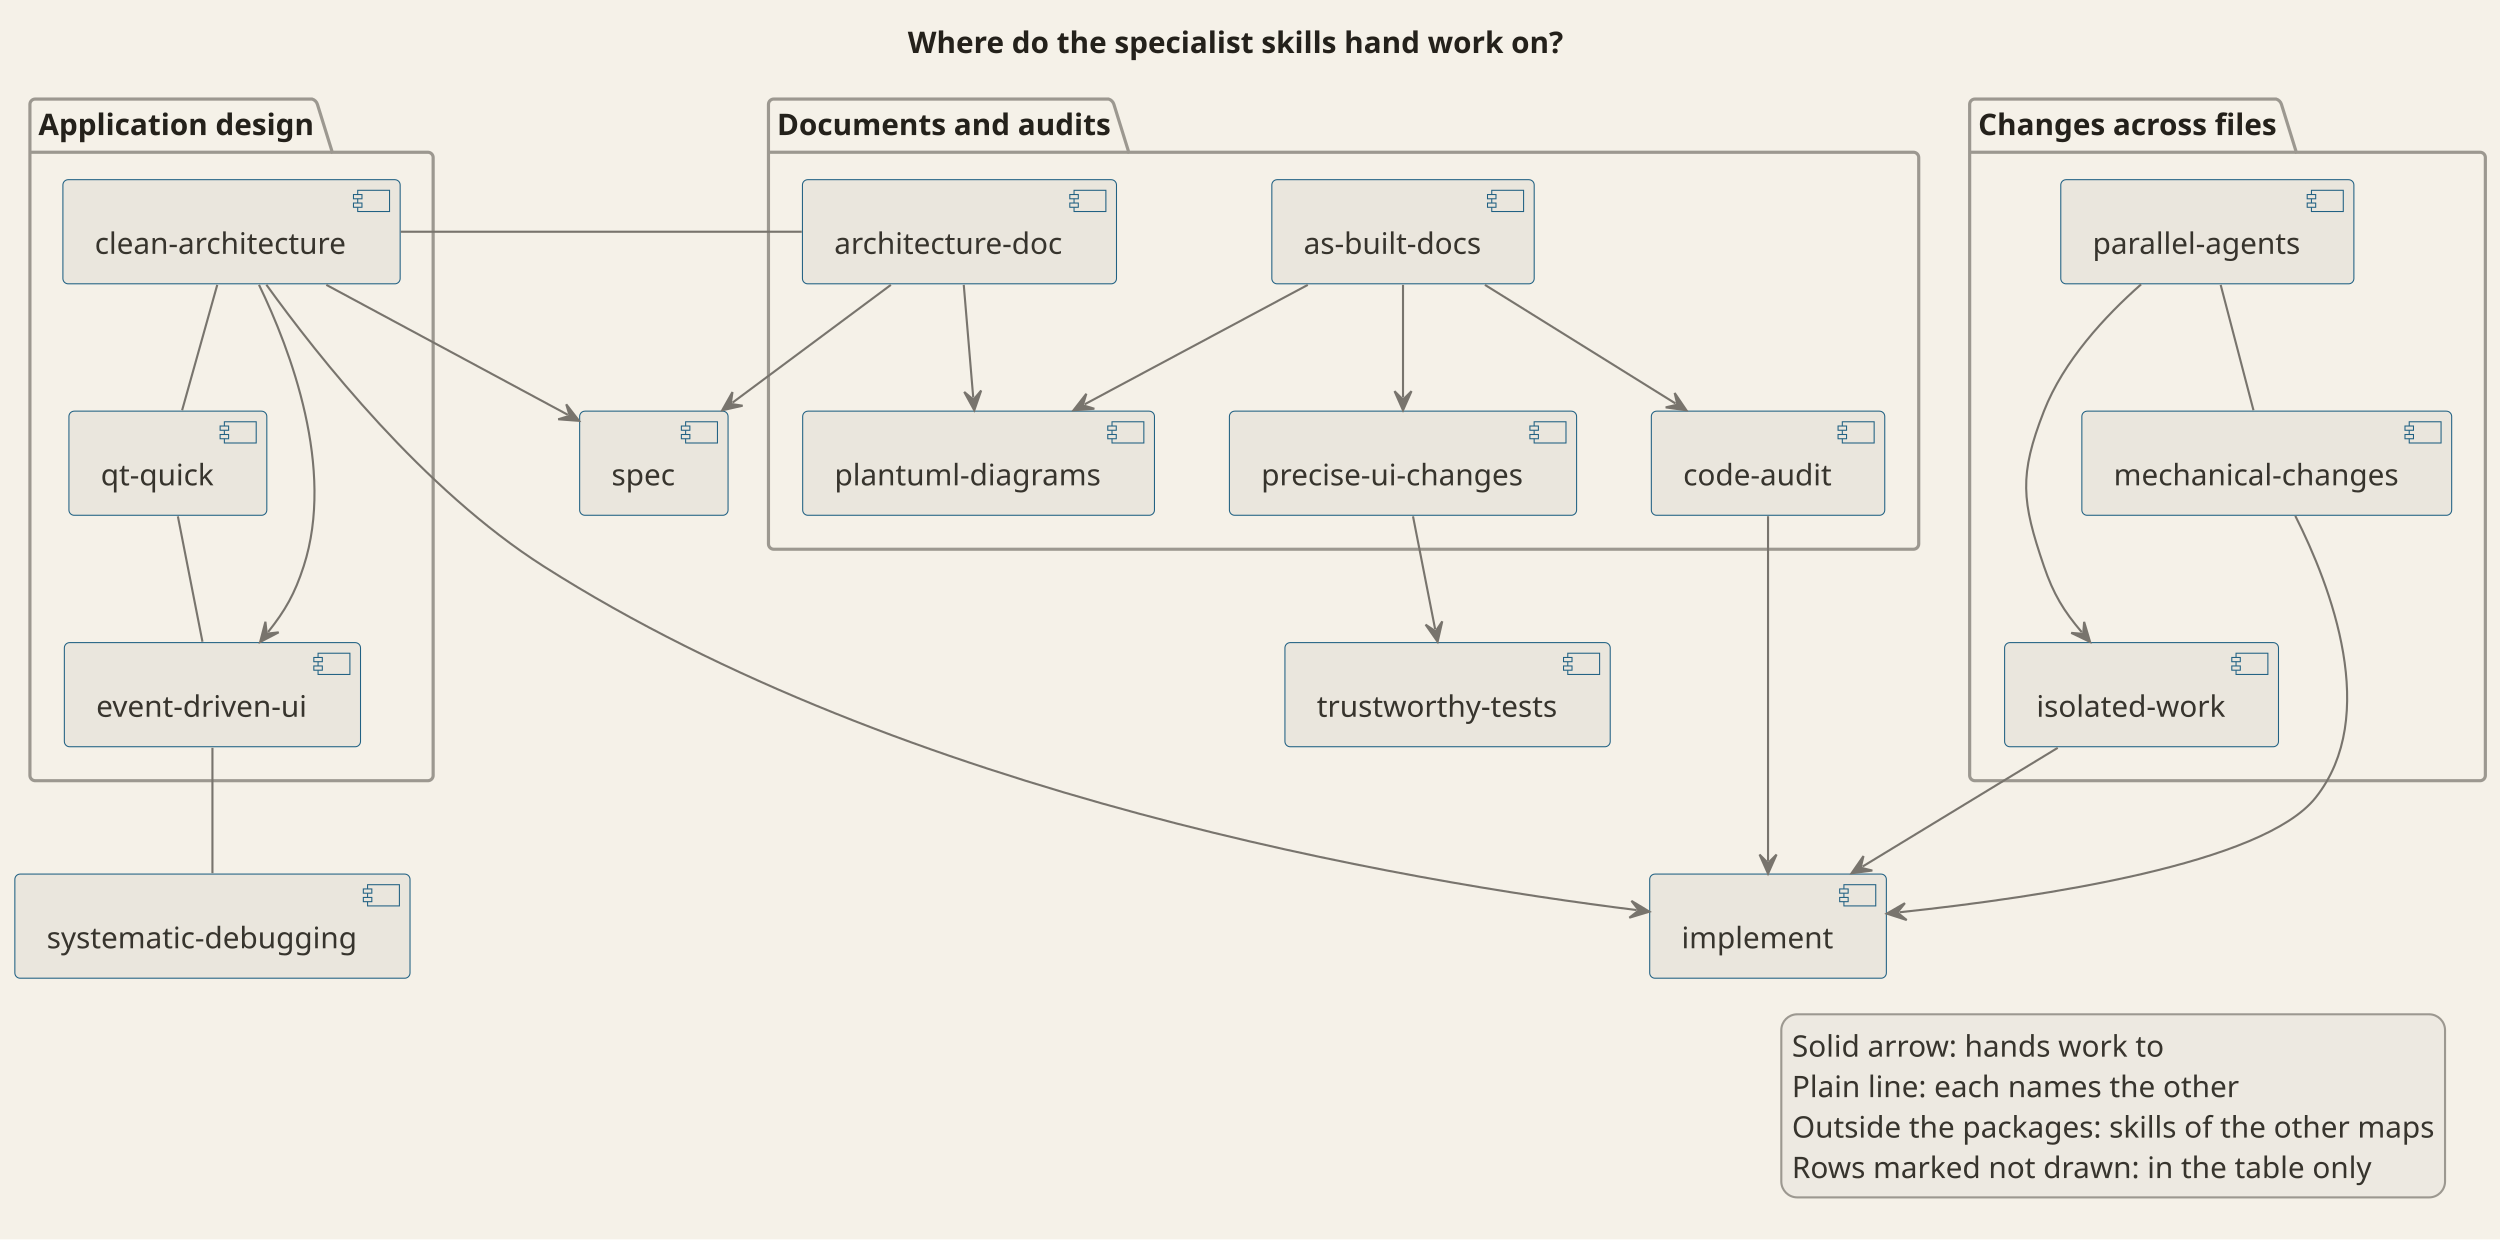
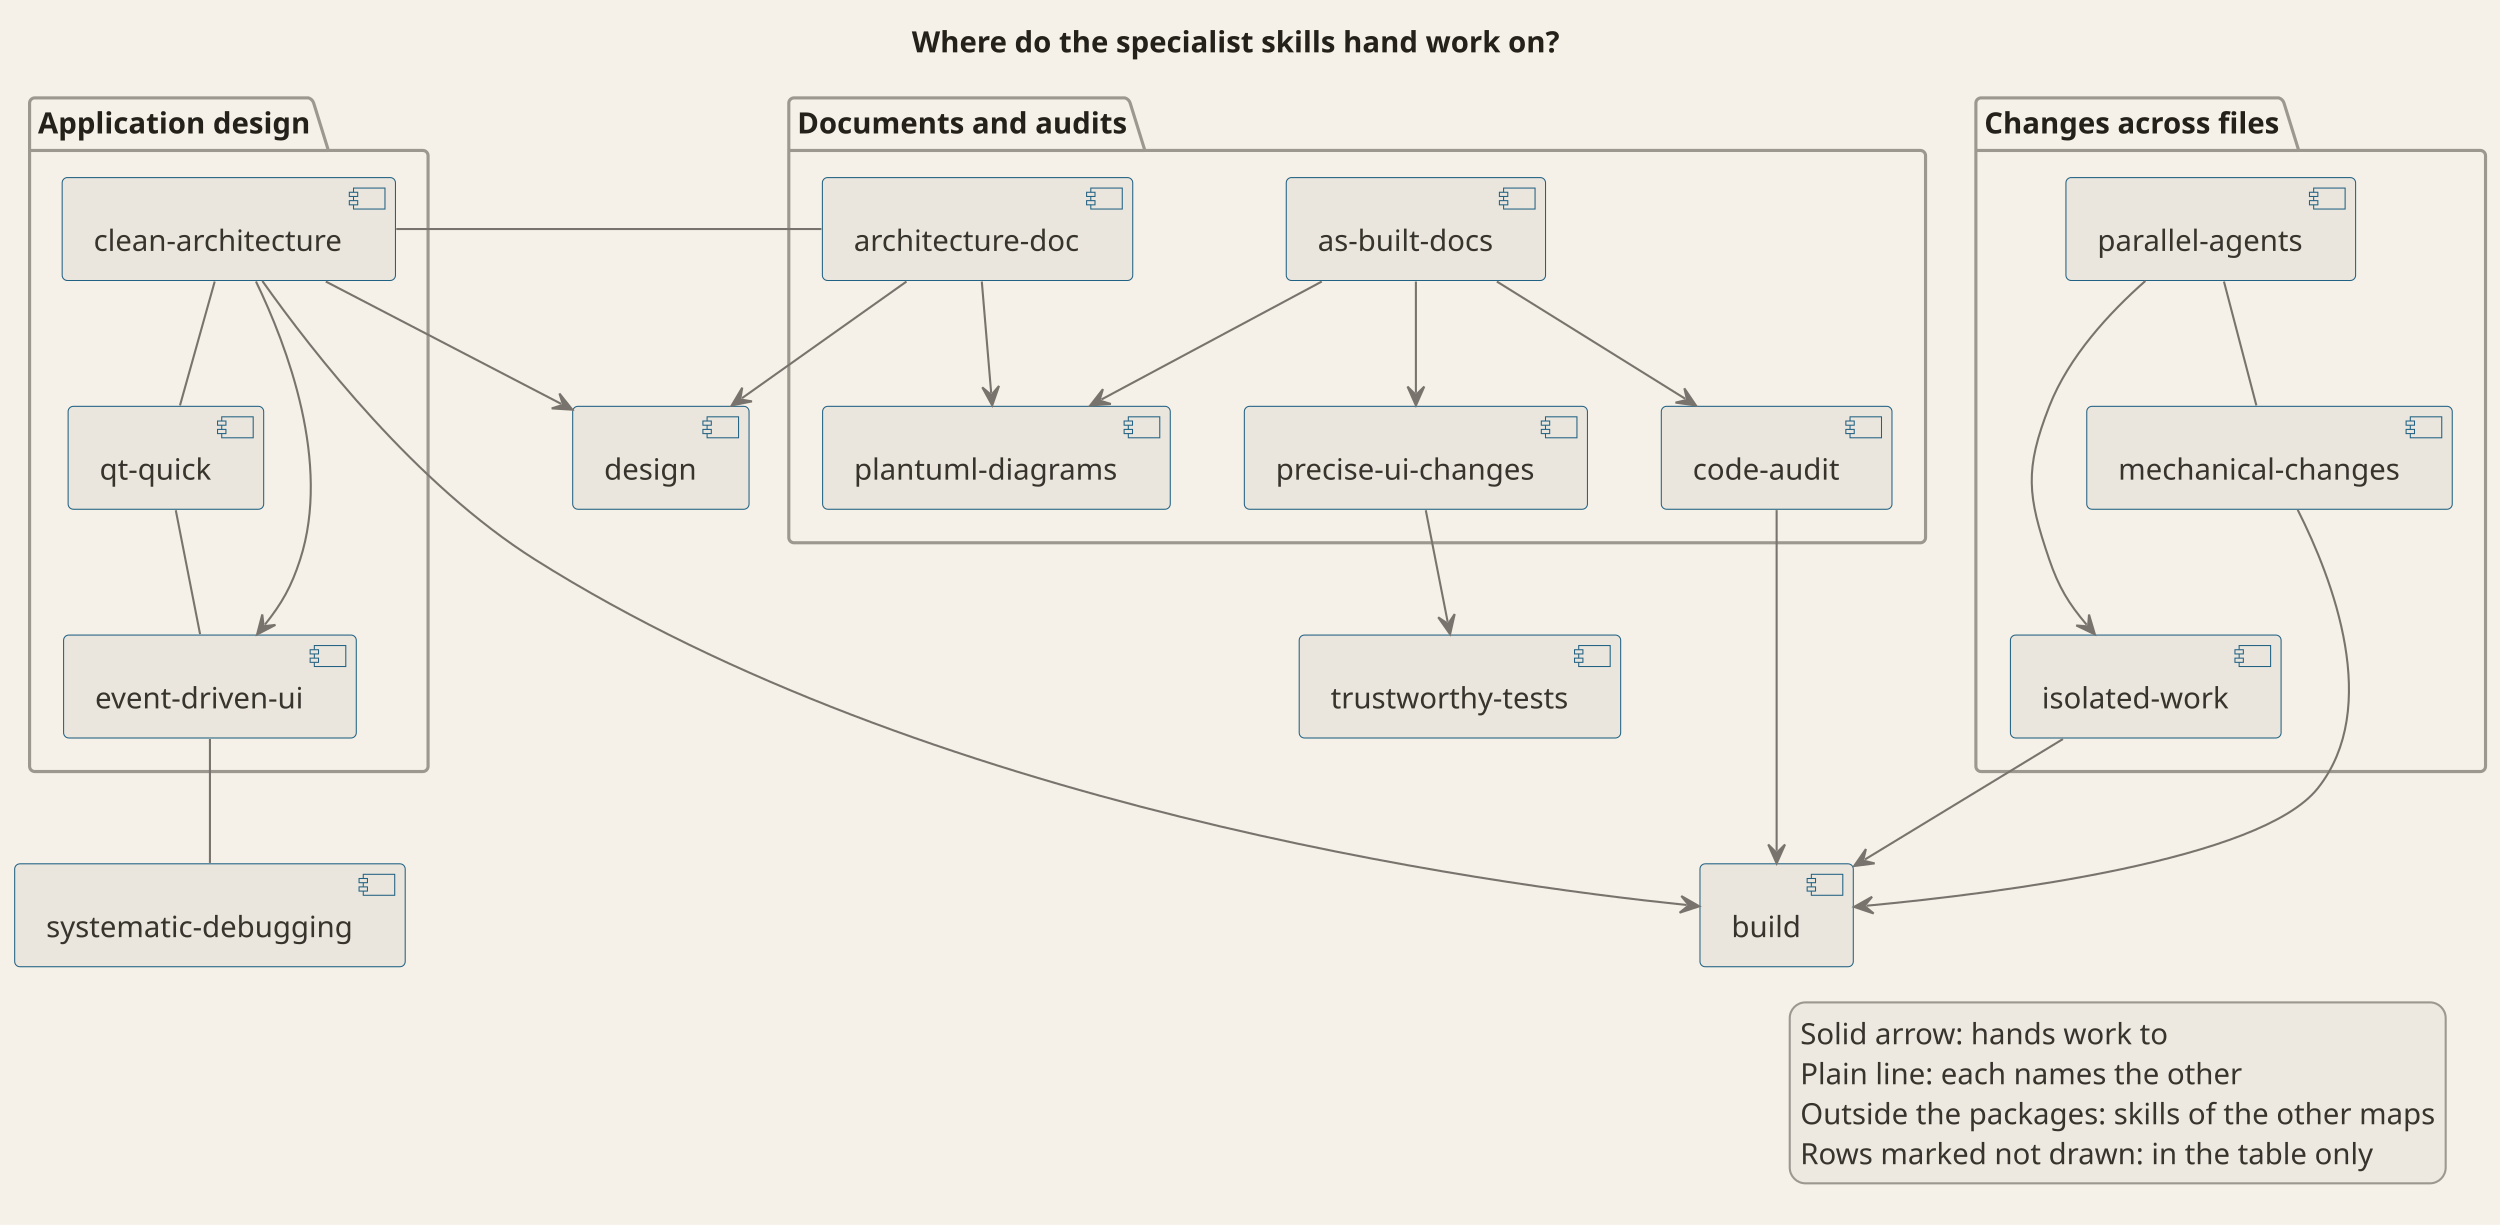
- <svg xmlns="http://www.w3.org/2000/svg" contentStyleType="text/css" data-diagram-type="DESCRIPTION" height="584px" preserveAspectRatio="none" style="width:1178px;height:584px;background:#F5F1E8;" version="1.1" viewBox="0 0 1178 584" width="1178px" zoomAndPan="magnify">
+ <svg xmlns="http://www.w3.org/2000/svg" contentStyleType="text/css" data-diagram-type="DESCRIPTION" height="584px" preserveAspectRatio="none" style="width:1192px;height:584px;background:#F5F1E8;" version="1.1" viewBox="0 0 1192 584" width="1192px" zoomAndPan="magnify">
  <defs />
  <g>
-     <rect fill="#F5F1E8" height="584" style="stroke:none;stroke-width:1;" width="1178" x="0" y="0" />
-     <text fill="#24211B" font-family="sans-serif" font-size="14" font-weight="bold" lengthAdjust="spacing" textLength="308.615" x="427.743" y="24.966">Where do the specialist skills hand work on?</text>
+     <rect fill="#F5F1E8" height="584" style="stroke:none;stroke-width:1;" width="1192" x="0" y="0" />
+     <text fill="#24211B" font-family="sans-serif" font-size="14" font-weight="bold" lengthAdjust="spacing" textLength="308.615" x="434.743" y="24.966">Where do the specialist skills hand work on?</text>
    <g class="cluster" data-entity="Application design" data-source-line="4" data-uid="ent0002" id="cluster_Application design">
      <path d="M16.6,46.67 L147.071,46.67 A3.75,3.75 0 0 1 149.571,49.17 L156.571,71.738 L201.6,71.738 A2.5,2.5 0 0 1 204.1,74.238 L204.1,365.37 A2.5,2.5 0 0 1 201.6,367.87 L16.6,367.87 A2.5,2.5 0 0 1 14.1,365.37 L14.1,49.17 A2.5,2.5 0 0 1 16.6,46.67" fill="#F5F1E8" style="stroke:#9C9890;stroke-width:1.5;" />
      <line style="stroke:#9C9890;stroke-width:1.5;" x1="14.1" x2="156.571" y1="71.738" y2="71.738" />
      <text fill="#24211B" font-family="sans-serif" font-size="14" font-weight="bold" lengthAdjust="spacing" textLength="129.471" x="18.1" y="63.636">Application design</text>
    </g>
    <g class="cluster" data-entity="Documents and audits" data-source-line="10" data-uid="ent0006" id="cluster_Documents and audits">
-       <path d="M364.6,46.67 L522.371,46.67 A3.75,3.75 0 0 1 524.871,49.17 L531.871,71.738 L901.6,71.738 A2.5,2.5 0 0 1 904.1,74.238 L904.1,256.3 A2.5,2.5 0 0 1 901.6,258.8 L364.6,258.8 A2.5,2.5 0 0 1 362.1,256.3 L362.1,49.17 A2.5,2.5 0 0 1 364.6,46.67" fill="#F5F1E8" style="stroke:#9C9890;stroke-width:1.5;" />
-       <line style="stroke:#9C9890;stroke-width:1.5;" x1="362.1" x2="531.871" y1="71.738" y2="71.738" />
-       <text fill="#24211B" font-family="sans-serif" font-size="14" font-weight="bold" lengthAdjust="spacing" textLength="156.771" x="366.1" y="63.636">Documents and audits</text>
+       <path d="M378.6,46.67 L536.371,46.67 A3.75,3.75 0 0 1 538.871,49.17 L545.871,71.738 L915.6,71.738 A2.5,2.5 0 0 1 918.1,74.238 L918.1,256.3 A2.5,2.5 0 0 1 915.6,258.8 L378.6,258.8 A2.5,2.5 0 0 1 376.1,256.3 L376.1,49.17 A2.5,2.5 0 0 1 378.6,46.67" fill="#F5F1E8" style="stroke:#9C9890;stroke-width:1.5;" />
+       <line style="stroke:#9C9890;stroke-width:1.5;" x1="376.1" x2="545.871" y1="71.738" y2="71.738" />
+       <text fill="#24211B" font-family="sans-serif" font-size="14" font-weight="bold" lengthAdjust="spacing" textLength="156.771" x="380.1" y="63.636">Documents and audits</text>
    </g>
    <g class="cluster" data-entity="Changes across files" data-source-line="18" data-uid="ent0012" id="cluster_Changes across files">
-       <path d="M930.6,46.67 L1072.523,46.67 A3.75,3.75 0 0 1 1075.023,49.17 L1082.023,71.738 L1168.6,71.738 A2.5,2.5 0 0 1 1171.1,74.238 L1171.1,365.37 A2.5,2.5 0 0 1 1168.6,367.87 L930.6,367.87 A2.5,2.5 0 0 1 928.1,365.37 L928.1,49.17 A2.5,2.5 0 0 1 930.6,46.67" fill="#F5F1E8" style="stroke:#9C9890;stroke-width:1.5;" />
-       <line style="stroke:#9C9890;stroke-width:1.5;" x1="928.1" x2="1082.023" y1="71.738" y2="71.738" />
-       <text fill="#24211B" font-family="sans-serif" font-size="14" font-weight="bold" lengthAdjust="spacing" textLength="140.923" x="932.1" y="63.636">Changes across files</text>
+       <path d="M944.6,46.67 L1086.523,46.67 A3.75,3.75 0 0 1 1089.023,49.17 L1096.023,71.738 L1182.6,71.738 A2.5,2.5 0 0 1 1185.1,74.238 L1185.1,365.37 A2.5,2.5 0 0 1 1182.6,367.87 L944.6,367.87 A2.5,2.5 0 0 1 942.1,365.37 L942.1,49.17 A2.5,2.5 0 0 1 944.6,46.67" fill="#F5F1E8" style="stroke:#9C9890;stroke-width:1.5;" />
+       <line style="stroke:#9C9890;stroke-width:1.5;" x1="942.1" x2="1096.023" y1="71.738" y2="71.738" />
+       <text fill="#24211B" font-family="sans-serif" font-size="14" font-weight="bold" lengthAdjust="spacing" textLength="140.923" x="946.1" y="63.636">Changes across files</text>
    </g>
    <g class="entity" data-entity="clean" data-source-line="5" data-uid="ent0003" id="entity_clean">
      <rect fill="#EAE6DD" height="49.068" rx="2.5" ry="2.5" style="stroke:#216183;stroke-width:0.5;" width="158.916" x="29.64" y="84.67" />
      <rect fill="#EAE6DD" height="10" style="stroke:#216183;stroke-width:0.5;" width="15" x="168.555" y="89.67" />
      <rect fill="#EAE6DD" height="2" style="stroke:#216183;stroke-width:0.5;" width="4" x="166.555" y="91.67" />
      <rect fill="#EAE6DD" height="2" style="stroke:#216183;stroke-width:0.5;" width="4" x="166.555" y="95.67" />
      <text fill="#37342D" font-family="sans-serif" font-size="14" lengthAdjust="spacing" textLength="118.915" x="44.64" y="119.636">clean-architecture</text>
    </g>
    <g class="entity" data-entity="qt" data-source-line="6" data-uid="ent0004" id="entity_qt">
      <rect fill="#EAE6DD" height="49.068" rx="2.5" ry="2.5" style="stroke:#216183;stroke-width:0.5;" width="93.242" x="32.48" y="193.74" />
      <rect fill="#EAE6DD" height="10" style="stroke:#216183;stroke-width:0.5;" width="15" x="105.722" y="198.74" />
      <rect fill="#EAE6DD" height="2" style="stroke:#216183;stroke-width:0.5;" width="4" x="103.722" y="200.74" />
      <rect fill="#EAE6DD" height="2" style="stroke:#216183;stroke-width:0.5;" width="4" x="103.722" y="204.74" />
      <text fill="#37342D" font-family="sans-serif" font-size="14" lengthAdjust="spacing" textLength="53.242" x="47.48" y="228.706">qt-quick</text>
    </g>
    <g class="entity" data-entity="events" data-source-line="7" data-uid="ent0005" id="entity_events">
      <rect fill="#EAE6DD" height="49.068" rx="2.5" ry="2.5" style="stroke:#216183;stroke-width:0.5;" width="139.554" x="30.32" y="302.8" />
      <rect fill="#EAE6DD" height="10" style="stroke:#216183;stroke-width:0.5;" width="15" x="149.874" y="307.8" />
      <rect fill="#EAE6DD" height="2" style="stroke:#216183;stroke-width:0.5;" width="4" x="147.874" y="309.8" />
      <rect fill="#EAE6DD" height="2" style="stroke:#216183;stroke-width:0.5;" width="4" x="147.874" y="313.8" />
      <text fill="#37342D" font-family="sans-serif" font-size="14" lengthAdjust="spacing" textLength="99.554" x="45.32" y="337.766">event-driven-ui</text>
    </g>
    <g class="entity" data-entity="archdoc" data-source-line="11" data-uid="ent0007" id="entity_archdoc">
-       <rect fill="#EAE6DD" height="49.068" rx="2.5" ry="2.5" style="stroke:#216183;stroke-width:0.5;" width="147.982" x="378.11" y="84.67" />
-       <rect fill="#EAE6DD" height="10" style="stroke:#216183;stroke-width:0.5;" width="15" x="506.092" y="89.67" />
-       <rect fill="#EAE6DD" height="2" style="stroke:#216183;stroke-width:0.5;" width="4" x="504.092" y="91.67" />
-       <rect fill="#EAE6DD" height="2" style="stroke:#216183;stroke-width:0.5;" width="4" x="504.092" y="95.67" />
-       <text fill="#37342D" font-family="sans-serif" font-size="14" lengthAdjust="spacing" textLength="107.982" x="393.11" y="119.636">architecture-doc</text>
+       <rect fill="#EAE6DD" height="49.068" rx="2.5" ry="2.5" style="stroke:#216183;stroke-width:0.5;" width="147.982" x="392.11" y="84.67" />
+       <rect fill="#EAE6DD" height="10" style="stroke:#216183;stroke-width:0.5;" width="15" x="520.092" y="89.67" />
+       <rect fill="#EAE6DD" height="2" style="stroke:#216183;stroke-width:0.5;" width="4" x="518.092" y="91.67" />
+       <rect fill="#EAE6DD" height="2" style="stroke:#216183;stroke-width:0.5;" width="4" x="518.092" y="95.67" />
+       <text fill="#37342D" font-family="sans-serif" font-size="14" lengthAdjust="spacing" textLength="107.982" x="407.11" y="119.636">architecture-doc</text>
    </g>
    <g class="entity" data-entity="asbuilt" data-source-line="12" data-uid="ent0008" id="entity_asbuilt">
-       <rect fill="#EAE6DD" height="49.068" rx="2.5" ry="2.5" style="stroke:#216183;stroke-width:0.5;" width="123.622" x="599.29" y="84.67" />
-       <rect fill="#EAE6DD" height="10" style="stroke:#216183;stroke-width:0.5;" width="15" x="702.912" y="89.67" />
-       <rect fill="#EAE6DD" height="2" style="stroke:#216183;stroke-width:0.5;" width="4" x="700.912" y="91.67" />
-       <rect fill="#EAE6DD" height="2" style="stroke:#216183;stroke-width:0.5;" width="4" x="700.912" y="95.67" />
-       <text fill="#37342D" font-family="sans-serif" font-size="14" lengthAdjust="spacing" textLength="83.622" x="614.29" y="119.636">as-built-docs</text>
+       <rect fill="#EAE6DD" height="49.068" rx="2.5" ry="2.5" style="stroke:#216183;stroke-width:0.5;" width="123.622" x="613.29" y="84.67" />
+       <rect fill="#EAE6DD" height="10" style="stroke:#216183;stroke-width:0.5;" width="15" x="716.912" y="89.67" />
+       <rect fill="#EAE6DD" height="2" style="stroke:#216183;stroke-width:0.5;" width="4" x="714.912" y="91.67" />
+       <rect fill="#EAE6DD" height="2" style="stroke:#216183;stroke-width:0.5;" width="4" x="714.912" y="95.67" />
+       <text fill="#37342D" font-family="sans-serif" font-size="14" lengthAdjust="spacing" textLength="83.622" x="628.29" y="119.636">as-built-docs</text>
    </g>
    <g class="entity" data-entity="puml" data-source-line="13" data-uid="ent0009" id="entity_puml">
-       <rect fill="#EAE6DD" height="49.068" rx="2.5" ry="2.5" style="stroke:#216183;stroke-width:0.5;" width="165.762" x="378.22" y="193.74" />
-       <rect fill="#EAE6DD" height="10" style="stroke:#216183;stroke-width:0.5;" width="15" x="523.981" y="198.74" />
-       <rect fill="#EAE6DD" height="2" style="stroke:#216183;stroke-width:0.5;" width="4" x="521.981" y="200.74" />
-       <rect fill="#EAE6DD" height="2" style="stroke:#216183;stroke-width:0.5;" width="4" x="521.981" y="204.74" />
-       <text fill="#37342D" font-family="sans-serif" font-size="14" lengthAdjust="spacing" textLength="125.761" x="393.22" y="228.706">plantuml-diagrams</text>
+       <rect fill="#EAE6DD" height="49.068" rx="2.5" ry="2.5" style="stroke:#216183;stroke-width:0.5;" width="165.762" x="392.22" y="193.74" />
+       <rect fill="#EAE6DD" height="10" style="stroke:#216183;stroke-width:0.5;" width="15" x="537.981" y="198.74" />
+       <rect fill="#EAE6DD" height="2" style="stroke:#216183;stroke-width:0.5;" width="4" x="535.981" y="200.74" />
+       <rect fill="#EAE6DD" height="2" style="stroke:#216183;stroke-width:0.5;" width="4" x="535.981" y="204.74" />
+       <text fill="#37342D" font-family="sans-serif" font-size="14" lengthAdjust="spacing" textLength="125.761" x="407.22" y="228.706">plantuml-diagrams</text>
    </g>
    <g class="entity" data-entity="preciseui" data-source-line="14" data-uid="ent0010" id="entity_preciseui">
-       <rect fill="#EAE6DD" height="49.068" rx="2.5" ry="2.5" style="stroke:#216183;stroke-width:0.5;" width="163.591" x="579.3" y="193.74" />
-       <rect fill="#EAE6DD" height="10" style="stroke:#216183;stroke-width:0.5;" width="15" x="722.891" y="198.74" />
-       <rect fill="#EAE6DD" height="2" style="stroke:#216183;stroke-width:0.5;" width="4" x="720.891" y="200.74" />
-       <rect fill="#EAE6DD" height="2" style="stroke:#216183;stroke-width:0.5;" width="4" x="720.891" y="204.74" />
-       <text fill="#37342D" font-family="sans-serif" font-size="14" lengthAdjust="spacing" textLength="123.591" x="594.3" y="228.706">precise-ui-changes</text>
+       <rect fill="#EAE6DD" height="49.068" rx="2.5" ry="2.5" style="stroke:#216183;stroke-width:0.5;" width="163.591" x="593.3" y="193.74" />
+       <rect fill="#EAE6DD" height="10" style="stroke:#216183;stroke-width:0.5;" width="15" x="736.891" y="198.74" />
+       <rect fill="#EAE6DD" height="2" style="stroke:#216183;stroke-width:0.5;" width="4" x="734.891" y="200.74" />
+       <rect fill="#EAE6DD" height="2" style="stroke:#216183;stroke-width:0.5;" width="4" x="734.891" y="204.74" />
+       <text fill="#37342D" font-family="sans-serif" font-size="14" lengthAdjust="spacing" textLength="123.591" x="608.3" y="228.706">precise-ui-changes</text>
    </g>
    <g class="entity" data-entity="audit" data-source-line="15" data-uid="ent0011" id="entity_audit">
-       <rect fill="#EAE6DD" height="49.068" rx="2.5" ry="2.5" style="stroke:#216183;stroke-width:0.5;" width="109.986" x="778.11" y="193.74" />
-       <rect fill="#EAE6DD" height="10" style="stroke:#216183;stroke-width:0.5;" width="15" x="868.096" y="198.74" />
-       <rect fill="#EAE6DD" height="2" style="stroke:#216183;stroke-width:0.5;" width="4" x="866.096" y="200.74" />
-       <rect fill="#EAE6DD" height="2" style="stroke:#216183;stroke-width:0.5;" width="4" x="866.096" y="204.74" />
-       <text fill="#37342D" font-family="sans-serif" font-size="14" lengthAdjust="spacing" textLength="69.986" x="793.11" y="228.706">code-audit</text>
+       <rect fill="#EAE6DD" height="49.068" rx="2.5" ry="2.5" style="stroke:#216183;stroke-width:0.5;" width="109.986" x="792.11" y="193.74" />
+       <rect fill="#EAE6DD" height="10" style="stroke:#216183;stroke-width:0.5;" width="15" x="882.096" y="198.74" />
+       <rect fill="#EAE6DD" height="2" style="stroke:#216183;stroke-width:0.5;" width="4" x="880.096" y="200.74" />
+       <rect fill="#EAE6DD" height="2" style="stroke:#216183;stroke-width:0.5;" width="4" x="880.096" y="204.74" />
+       <text fill="#37342D" font-family="sans-serif" font-size="14" lengthAdjust="spacing" textLength="69.986" x="807.11" y="228.706">code-audit</text>
    </g>
    <g class="entity" data-entity="mech" data-source-line="19" data-uid="ent0013" id="entity_mech">
-       <rect fill="#EAE6DD" height="49.068" rx="2.5" ry="2.5" style="stroke:#216183;stroke-width:0.5;" width="174.26" x="980.97" y="193.74" />
-       <rect fill="#EAE6DD" height="10" style="stroke:#216183;stroke-width:0.5;" width="15" x="1135.229" y="198.74" />
-       <rect fill="#EAE6DD" height="2" style="stroke:#216183;stroke-width:0.5;" width="4" x="1133.229" y="200.74" />
-       <rect fill="#EAE6DD" height="2" style="stroke:#216183;stroke-width:0.5;" width="4" x="1133.229" y="204.74" />
-       <text fill="#37342D" font-family="sans-serif" font-size="14" lengthAdjust="spacing" textLength="134.26" x="995.97" y="228.706">mechanical-changes</text>
+       <rect fill="#EAE6DD" height="49.068" rx="2.5" ry="2.5" style="stroke:#216183;stroke-width:0.5;" width="174.26" x="994.97" y="193.74" />
+       <rect fill="#EAE6DD" height="10" style="stroke:#216183;stroke-width:0.5;" width="15" x="1149.229" y="198.74" />
+       <rect fill="#EAE6DD" height="2" style="stroke:#216183;stroke-width:0.5;" width="4" x="1147.229" y="200.74" />
+       <rect fill="#EAE6DD" height="2" style="stroke:#216183;stroke-width:0.5;" width="4" x="1147.229" y="204.74" />
+       <text fill="#37342D" font-family="sans-serif" font-size="14" lengthAdjust="spacing" textLength="134.26" x="1009.97" y="228.706">mechanical-changes</text>
    </g>
    <g class="entity" data-entity="parallel" data-source-line="20" data-uid="ent0014" id="entity_parallel">
-       <rect fill="#EAE6DD" height="49.068" rx="2.5" ry="2.5" style="stroke:#216183;stroke-width:0.5;" width="138.112" x="971.04" y="84.67" />
-       <rect fill="#EAE6DD" height="10" style="stroke:#216183;stroke-width:0.5;" width="15" x="1089.152" y="89.67" />
-       <rect fill="#EAE6DD" height="2" style="stroke:#216183;stroke-width:0.5;" width="4" x="1087.152" y="91.67" />
-       <rect fill="#EAE6DD" height="2" style="stroke:#216183;stroke-width:0.5;" width="4" x="1087.152" y="95.67" />
-       <text fill="#37342D" font-family="sans-serif" font-size="14" lengthAdjust="spacing" textLength="98.112" x="986.04" y="119.636">parallel-agents</text>
+       <rect fill="#EAE6DD" height="49.068" rx="2.5" ry="2.5" style="stroke:#216183;stroke-width:0.5;" width="138.112" x="985.04" y="84.67" />
+       <rect fill="#EAE6DD" height="10" style="stroke:#216183;stroke-width:0.5;" width="15" x="1103.152" y="89.67" />
+       <rect fill="#EAE6DD" height="2" style="stroke:#216183;stroke-width:0.5;" width="4" x="1101.152" y="91.67" />
+       <rect fill="#EAE6DD" height="2" style="stroke:#216183;stroke-width:0.5;" width="4" x="1101.152" y="95.67" />
+       <text fill="#37342D" font-family="sans-serif" font-size="14" lengthAdjust="spacing" textLength="98.112" x="1000.04" y="119.636">parallel-agents</text>
    </g>
    <g class="entity" data-entity="isolated" data-source-line="21" data-uid="ent0015" id="entity_isolated">
-       <rect fill="#EAE6DD" height="49.068" rx="2.5" ry="2.5" style="stroke:#216183;stroke-width:0.5;" width="129.054" x="944.57" y="302.8" />
-       <rect fill="#EAE6DD" height="10" style="stroke:#216183;stroke-width:0.5;" width="15" x="1053.624" y="307.8" />
-       <rect fill="#EAE6DD" height="2" style="stroke:#216183;stroke-width:0.5;" width="4" x="1051.624" y="309.8" />
-       <rect fill="#EAE6DD" height="2" style="stroke:#216183;stroke-width:0.5;" width="4" x="1051.624" y="313.8" />
-       <text fill="#37342D" font-family="sans-serif" font-size="14" lengthAdjust="spacing" textLength="89.054" x="959.57" y="337.766">isolated-work</text>
+       <rect fill="#EAE6DD" height="49.068" rx="2.5" ry="2.5" style="stroke:#216183;stroke-width:0.5;" width="129.054" x="958.57" y="302.8" />
+       <rect fill="#EAE6DD" height="10" style="stroke:#216183;stroke-width:0.5;" width="15" x="1067.624" y="307.8" />
+       <rect fill="#EAE6DD" height="2" style="stroke:#216183;stroke-width:0.5;" width="4" x="1065.624" y="309.8" />
+       <rect fill="#EAE6DD" height="2" style="stroke:#216183;stroke-width:0.5;" width="4" x="1065.624" y="313.8" />
+       <text fill="#37342D" font-family="sans-serif" font-size="14" lengthAdjust="spacing" textLength="89.054" x="973.57" y="337.766">isolated-work</text>
    </g>
    <g class="entity" data-entity="debug" data-source-line="24" data-uid="ent0016" id="entity_debug">
      <rect fill="#EAE6DD" height="49.068" rx="2.5" ry="2.5" style="stroke:#216183;stroke-width:0.5;" width="186.201" x="7" y="411.87" />
      <rect fill="#EAE6DD" height="10" style="stroke:#216183;stroke-width:0.5;" width="15" x="173.201" y="416.87" />
      <rect fill="#EAE6DD" height="2" style="stroke:#216183;stroke-width:0.5;" width="4" x="171.201" y="418.87" />
      <rect fill="#EAE6DD" height="2" style="stroke:#216183;stroke-width:0.5;" width="4" x="171.201" y="422.87" />
      <text fill="#37342D" font-family="sans-serif" font-size="14" lengthAdjust="spacing" textLength="146.201" x="22" y="446.836">systematic-debugging</text>
    </g>
    <g class="entity" data-entity="spec" data-source-line="25" data-uid="ent0017" id="entity_spec">
-       <rect fill="#EAE6DD" height="49.068" rx="2.5" ry="2.5" style="stroke:#216183;stroke-width:0.5;" width="69.932" x="273.13" y="193.74" />
-       <rect fill="#EAE6DD" height="10" style="stroke:#216183;stroke-width:0.5;" width="15" x="323.062" y="198.74" />
-       <rect fill="#EAE6DD" height="2" style="stroke:#216183;stroke-width:0.5;" width="4" x="321.062" y="200.74" />
-       <rect fill="#EAE6DD" height="2" style="stroke:#216183;stroke-width:0.5;" width="4" x="321.062" y="204.74" />
-       <text fill="#37342D" font-family="sans-serif" font-size="14" lengthAdjust="spacing" textLength="29.932" x="288.13" y="228.706">spec</text>
+       <rect fill="#EAE6DD" height="49.068" rx="2.5" ry="2.5" style="stroke:#216183;stroke-width:0.5;" width="84.086" x="273.06" y="193.74" />
+       <rect fill="#EAE6DD" height="10" style="stroke:#216183;stroke-width:0.5;" width="15" x="337.146" y="198.74" />
+       <rect fill="#EAE6DD" height="2" style="stroke:#216183;stroke-width:0.5;" width="4" x="335.146" y="200.74" />
+       <rect fill="#EAE6DD" height="2" style="stroke:#216183;stroke-width:0.5;" width="4" x="335.146" y="204.74" />
+       <text fill="#37342D" font-family="sans-serif" font-size="14" lengthAdjust="spacing" textLength="44.086" x="288.06" y="228.706">design</text>
    </g>
    <g class="entity" data-entity="tests" data-source-line="26" data-uid="ent0018" id="entity_tests">
-       <rect fill="#EAE6DD" height="49.068" rx="2.5" ry="2.5" style="stroke:#216183;stroke-width:0.5;" width="153.274" x="605.46" y="302.8" />
-       <rect fill="#EAE6DD" height="10" style="stroke:#216183;stroke-width:0.5;" width="15" x="738.734" y="307.8" />
-       <rect fill="#EAE6DD" height="2" style="stroke:#216183;stroke-width:0.5;" width="4" x="736.734" y="309.8" />
-       <rect fill="#EAE6DD" height="2" style="stroke:#216183;stroke-width:0.5;" width="4" x="736.734" y="313.8" />
-       <text fill="#37342D" font-family="sans-serif" font-size="14" lengthAdjust="spacing" textLength="113.274" x="620.46" y="337.766">trustworthy-tests</text>
+       <rect fill="#EAE6DD" height="49.068" rx="2.5" ry="2.5" style="stroke:#216183;stroke-width:0.5;" width="153.274" x="619.46" y="302.8" />
+       <rect fill="#EAE6DD" height="10" style="stroke:#216183;stroke-width:0.5;" width="15" x="752.734" y="307.8" />
+       <rect fill="#EAE6DD" height="2" style="stroke:#216183;stroke-width:0.5;" width="4" x="750.734" y="309.8" />
+       <rect fill="#EAE6DD" height="2" style="stroke:#216183;stroke-width:0.5;" width="4" x="750.734" y="313.8" />
+       <text fill="#37342D" font-family="sans-serif" font-size="14" lengthAdjust="spacing" textLength="113.274" x="634.46" y="337.766">trustworthy-tests</text>
    </g>
    <g class="entity" data-entity="implement" data-source-line="27" data-uid="ent0019" id="entity_implement">
-       <rect fill="#EAE6DD" height="49.068" rx="2.5" ry="2.5" style="stroke:#216183;stroke-width:0.5;" width="111.512" x="777.34" y="411.87" />
-       <rect fill="#EAE6DD" height="10" style="stroke:#216183;stroke-width:0.5;" width="15" x="868.852" y="416.87" />
-       <rect fill="#EAE6DD" height="2" style="stroke:#216183;stroke-width:0.5;" width="4" x="866.852" y="418.87" />
-       <rect fill="#EAE6DD" height="2" style="stroke:#216183;stroke-width:0.5;" width="4" x="866.852" y="422.87" />
-       <text fill="#37342D" font-family="sans-serif" font-size="14" lengthAdjust="spacing" textLength="71.512" x="792.34" y="446.836">implement</text>
+       <rect fill="#EAE6DD" height="49.068" rx="2.5" ry="2.5" style="stroke:#216183;stroke-width:0.5;" width="73.096" x="810.55" y="411.87" />
+       <rect fill="#EAE6DD" height="10" style="stroke:#216183;stroke-width:0.5;" width="15" x="863.646" y="416.87" />
+       <rect fill="#EAE6DD" height="2" style="stroke:#216183;stroke-width:0.5;" width="4" x="861.646" y="418.87" />
+       <rect fill="#EAE6DD" height="2" style="stroke:#216183;stroke-width:0.5;" width="4" x="861.646" y="422.87" />
+       <text fill="#37342D" font-family="sans-serif" font-size="14" lengthAdjust="spacing" textLength="33.096" x="825.55" y="446.836">build</text>
    </g>
    <g class="link" data-entity-1="archdoc" data-entity-2="puml" data-source-line="29" data-uid="lnk20" id="link_archdoc_puml">
-       <path d="M454.12,134.23 C455.6,151.86 457.108,169.731 458.587,187.341" fill="none" id="archdoc-to-puml" style="stroke:#78746D;stroke-width:1;" />
-       <polygon fill="#78746D" points="459.09,193.32,462.322,184.017,458.671,188.338,454.35,184.686,459.09,193.32" style="stroke:#78746D;stroke-width:1;" />
+       <path d="M468.12,134.23 C469.6,151.86 471.108,169.731 472.587,187.341" fill="none" id="archdoc-to-puml" style="stroke:#78746D;stroke-width:1;" />
+       <polygon fill="#78746D" points="473.09,193.32,476.322,184.017,472.671,188.338,468.35,184.686,473.09,193.32" style="stroke:#78746D;stroke-width:1;" />
    </g>
    <g class="link" data-entity-1="asbuilt" data-entity-2="puml" data-source-line="30" data-uid="lnk21" id="link_asbuilt_puml">
-       <path d="M616.22,134.23 C583.28,151.86 544.03,172.879 511.12,190.489" fill="none" id="asbuilt-to-puml" style="stroke:#78746D;stroke-width:1;" />
-       <polygon fill="#78746D" points="505.83,193.32,515.653,192.601,510.238,190.961,511.878,185.547,505.83,193.32" style="stroke:#78746D;stroke-width:1;" />
+       <path d="M630.22,134.23 C597.28,151.86 558.03,172.879 525.12,190.489" fill="none" id="asbuilt-to-puml" style="stroke:#78746D;stroke-width:1;" />
+       <polygon fill="#78746D" points="519.83,193.32,529.653,192.601,524.239,190.961,525.878,185.547,519.83,193.32" style="stroke:#78746D;stroke-width:1;" />
    </g>
    <g class="link" data-entity-1="asbuilt" data-entity-2="preciseui" data-source-line="31" data-uid="lnk22" id="link_asbuilt_preciseui">
-       <path d="M661.1,134.23 C661.1,151.86 661.1,169.71 661.1,187.32" fill="none" id="asbuilt-to-preciseui" style="stroke:#78746D;stroke-width:1;" />
-       <polygon fill="#78746D" points="661.1,193.32,665.1,184.32,661.1,188.32,657.1,184.32,661.1,193.32" style="stroke:#78746D;stroke-width:1;" />
+       <path d="M675.1,134.23 C675.1,151.86 675.1,169.71 675.1,187.32" fill="none" id="asbuilt-to-preciseui" style="stroke:#78746D;stroke-width:1;" />
+       <polygon fill="#78746D" points="675.1,193.32,679.1,184.32,675.1,188.32,671.1,184.32,675.1,193.32" style="stroke:#78746D;stroke-width:1;" />
    </g>
    <g class="link" data-entity-1="asbuilt" data-entity-2="audit" data-source-line="32" data-uid="lnk23" id="link_asbuilt_audit">
-       <path d="M699.7,134.23 C728.03,151.86 761.236,172.54 789.536,190.15" fill="none" id="asbuilt-to-audit" style="stroke:#78746D;stroke-width:1;" />
-       <polygon fill="#78746D" points="794.63,193.32,789.102,185.169,790.385,190.678,784.875,191.961,794.63,193.32" style="stroke:#78746D;stroke-width:1;" />
+       <path d="M713.7,134.23 C742.03,151.86 775.236,172.54 803.536,190.15" fill="none" id="asbuilt-to-audit" style="stroke:#78746D;stroke-width:1;" />
+       <polygon fill="#78746D" points="808.63,193.32,803.102,185.169,804.385,190.678,798.875,191.961,808.63,193.32" style="stroke:#78746D;stroke-width:1;" />
    </g>
    <g class="link" data-entity-1="archdoc" data-entity-2="spec" data-source-line="33" data-uid="lnk24" id="link_archdoc_spec">
-       <path d="M419.78,134.23 C396.07,151.86 368.815,172.13 345.125,189.74" fill="none" id="archdoc-to-spec" style="stroke:#78746D;stroke-width:1;" />
-       <polygon fill="#78746D" points="340.31,193.32,349.919,191.161,344.323,190.337,345.147,184.74,340.31,193.32" style="stroke:#78746D;stroke-width:1;" />
+       <path d="M432.21,134.23 C407.34,151.86 378.615,172.241 353.765,189.851" fill="none" id="archdoc-to-spec" style="stroke:#78746D;stroke-width:1;" />
+       <polygon fill="#78746D" points="348.87,193.32,358.526,191.38,352.95,190.429,353.9,184.853,348.87,193.32" style="stroke:#78746D;stroke-width:1;" />
    </g>
    <g class="link" data-entity-1="clean" data-entity-2="archdoc" data-source-line="34" data-uid="lnk25" id="link_clean_archdoc">
-       <path d="M188.82,109.2 C251.81,109.2 314.8,109.2 377.8,109.2" fill="none" id="clean-archdoc" style="stroke:#78746D;stroke-width:1;" />
+       <path d="M188.94,109.2 C256.51,109.2 324.09,109.2 391.67,109.2" fill="none" id="clean-archdoc" style="stroke:#78746D;stroke-width:1;" />
    </g>
    <g class="link" data-entity-1="audit" data-entity-2="implement" data-source-line="35" data-uid="lnk26" id="link_audit_implement">
-       <path d="M833.1,243.23 C833.1,284.88 833.1,364.17 833.1,405.67" fill="none" id="audit-to-implement" style="stroke:#78746D;stroke-width:1;" />
-       <polygon fill="#78746D" points="833.1,411.67,837.1,402.67,833.1,406.67,829.1,402.67,833.1,411.67" style="stroke:#78746D;stroke-width:1;" />
+       <path d="M847.1,243.23 C847.1,284.88 847.1,364.17 847.1,405.67" fill="none" id="audit-to-implement" style="stroke:#78746D;stroke-width:1;" />
+       <polygon fill="#78746D" points="847.1,411.67,851.1,402.67,847.1,406.67,843.1,402.67,847.1,411.67" style="stroke:#78746D;stroke-width:1;" />
    </g>
    <g class="link" data-entity-1="preciseui" data-entity-2="tests" data-source-line="36" data-uid="lnk27" id="link_preciseui_tests">
-       <path d="M665.81,243.3 C669.27,260.93 672.797,278.892 676.246,296.502" fill="none" id="preciseui-to-tests" style="stroke:#78746D;stroke-width:1;" />
-       <polygon fill="#78746D" points="677.4,302.39,679.595,292.789,676.439,297.483,671.744,294.327,677.4,302.39" style="stroke:#78746D;stroke-width:1;" />
+       <path d="M679.81,243.3 C683.27,260.93 686.797,278.892 690.246,296.502" fill="none" id="preciseui-to-tests" style="stroke:#78746D;stroke-width:1;" />
+       <polygon fill="#78746D" points="691.4,302.39,693.595,292.789,690.439,297.483,685.744,294.327,691.4,302.39" style="stroke:#78746D;stroke-width:1;" />
    </g>
    <g class="link" data-entity-1="parallel" data-entity-2="mech" data-source-line="38" data-uid="lnk28" id="link_parallel_mech">
-       <path d="M1046.38,134.23 C1051,151.86 1057.23,175.71 1061.84,193.32" fill="none" id="parallel-mech" style="stroke:#78746D;stroke-width:1;" />
+       <path d="M1060.38,134.23 C1065,151.86 1071.23,175.71 1075.84,193.32" fill="none" id="parallel-mech" style="stroke:#78746D;stroke-width:1;" />
    </g>
    <g class="link" data-entity-1="mech" data-entity-2="implement" data-source-line="39" data-uid="lnk29" id="link_mech_implement">
-       <path d="M1081.54,243.08 C1098.41,276.49 1121.64,337.49 1091.1,375.87 C1066.35,406.99 963.186,422.604 895.036,429.864" fill="none" id="mech-to-implement" style="stroke:#78746D;stroke-width:1;" />
-       <polygon fill="#78746D" points="889.07,430.5,898.443,433.524,894.042,429.97,897.596,425.569,889.07,430.5" style="stroke:#78746D;stroke-width:1;" />
+       <path d="M1095.54,243.08 C1112.41,276.49 1135.64,337.49 1105.1,375.87 C1077.88,410.09 954.594,425.768 890.004,431.848" fill="none" id="mech-to-implement" style="stroke:#78746D;stroke-width:1;" />
+       <polygon fill="#78746D" points="884.03,432.41,893.365,435.549,889.008,431.941,892.615,427.584,884.03,432.41" style="stroke:#78746D;stroke-width:1;" />
    </g>
    <g class="link" data-entity-1="parallel" data-entity-2="isolated" data-source-line="40" data-uid="lnk30" id="link_parallel_isolated">
-       <path d="M1008.89,133.98 C991.84,149.01 972.36,170.04 963.1,193.74 C951.29,223.99 952.61,236.07 963.1,266.8 C967.57,279.91 972.338,287.804 980.948,297.904" fill="none" id="parallel-to-isolated" style="stroke:#78746D;stroke-width:1;" />
-       <polygon fill="#78746D" points="984.84,302.47,982.045,293.026,981.596,298.665,975.957,298.216,984.84,302.47" style="stroke:#78746D;stroke-width:1;" />
+       <path d="M1022.89,133.98 C1005.84,149.01 986.36,170.04 977.1,193.74 C965.29,223.99 966.61,236.07 977.1,266.8 C981.57,279.91 986.338,287.804 994.948,297.904" fill="none" id="parallel-to-isolated" style="stroke:#78746D;stroke-width:1;" />
+       <polygon fill="#78746D" points="998.84,302.47,996.045,293.026,995.596,298.665,989.957,298.216,998.84,302.47" style="stroke:#78746D;stroke-width:1;" />
    </g>
    <g class="link" data-entity-1="isolated" data-entity-2="implement" data-source-line="41" data-uid="lnk31" id="link_isolated_implement">
-       <path d="M969.6,352.37 C940.62,370 906.545,390.72 877.595,408.34" fill="none" id="isolated-to-implement" style="stroke:#78746D;stroke-width:1;" />
-       <polygon fill="#78746D" points="872.47,411.46,882.238,410.198,876.741,408.86,878.078,403.364,872.47,411.46" style="stroke:#78746D;stroke-width:1;" />
+       <path d="M983.6,352.37 C953.81,370.49 918.346,392.061 889.186,409.801" fill="none" id="isolated-to-implement" style="stroke:#78746D;stroke-width:1;" />
+       <polygon fill="#78746D" points="884.06,412.92,893.828,411.659,888.332,410.321,889.67,404.825,884.06,412.92" style="stroke:#78746D;stroke-width:1;" />
    </g>
    <g class="link" data-entity-1="clean" data-entity-2="qt" data-source-line="44" data-uid="lnk33" id="link_clean_qt">
      <path d="M102.37,134.23 C97.43,151.86 90.75,175.71 85.81,193.32" fill="none" id="clean-qt" style="stroke:#78746D;stroke-width:1;" />
    </g>
    <g class="link" data-entity-1="clean" data-entity-2="events" data-source-line="45" data-uid="lnk34" id="link_clean_events">
      <path d="M122.04,134.2 C137.06,165.27 157.95,220.88 143.1,266.8 C138.9,279.78 134.439,287.618 126.319,297.808" fill="none" id="clean-to-events" style="stroke:#78746D;stroke-width:1;" />
      <polygon fill="#78746D" points="122.58,302.5,131.317,297.954,125.696,298.59,125.061,292.969,122.58,302.5" style="stroke:#78746D;stroke-width:1;" />
    </g>
    <g class="link" data-entity-1="qt" data-entity-2="events" data-source-line="46" data-uid="lnk35" id="link_qt_events">
      <path d="M83.81,243.3 C87.27,260.93 91.95,284.78 95.4,302.39" fill="none" id="qt-events" style="stroke:#78746D;stroke-width:1;" />
    </g>
    <g class="link" data-entity-1="events" data-entity-2="debug" data-source-line="47" data-uid="lnk36" id="link_events_debug">
      <path d="M100.1,352.37 C100.1,370 100.1,393.84 100.1,411.46" fill="none" id="events-debug" style="stroke:#78746D;stroke-width:1;" />
    </g>
    <g class="link" data-entity-1="clean" data-entity-2="spec" data-source-line="48" data-uid="lnk37" id="link_clean_spec">
-       <path d="M153.76,134.23 C189.74,153.59 234.356,177.598 267.566,195.458" fill="none" id="clean-to-spec" style="stroke:#78746D;stroke-width:1;" />
-       <polygon fill="#78746D" points="272.85,198.3,266.818,190.514,268.446,195.932,263.029,197.56,272.85,198.3" style="stroke:#78746D;stroke-width:1;" />
+       <path d="M155.33,134.23 C190.56,152.54 233.356,174.782 267.556,192.562" fill="none" id="clean-to-spec" style="stroke:#78746D;stroke-width:1;" />
+       <polygon fill="#78746D" points="272.88,195.33,266.74,187.629,268.444,193.024,263.05,194.727,272.88,195.33" style="stroke:#78746D;stroke-width:1;" />
    </g>
    <g class="link" data-entity-1="clean" data-entity-2="implement" data-source-line="49" data-uid="lnk38" id="link_clean_implement">
-       <path d="M125.51,134.16 C150.09,168.32 199.65,230.84 256.1,266.8 C426.42,375.3 662.966,415.37 771.216,428.829" fill="none" id="clean-to-implement" style="stroke:#78746D;stroke-width:1;" />
-       <polygon fill="#78746D" points="777.17,429.57,768.732,424.49,772.208,428.953,767.745,432.429,777.17,429.57" style="stroke:#78746D;stroke-width:1;" />
+       <path d="M125.1,133.98 C149.31,168.2 198.5,231.12 255.1,266.8 C441.78,384.49 706.522,421.402 804.232,431.512" fill="none" id="clean-to-implement" style="stroke:#78746D;stroke-width:1;" />
+       <polygon fill="#78746D" points="810.2,432.13,801.659,427.225,805.227,431.615,800.836,435.182,810.2,432.13" style="stroke:#78746D;stroke-width:1;" />
    </g>
-     <rect fill="#EDE9E1" height="86.272" rx="7.5" ry="7.5" style="stroke:#9C9890;stroke-width:1;" width="312.749" x="839.351" y="477.938" />
-     <text fill="#37342D" font-family="sans-serif" font-size="14" lengthAdjust="spacing" textLength="175.923" x="844.351" y="497.904">Solid arrow: hands work to</text>
-     <text fill="#37342D" font-family="sans-serif" font-size="14" lengthAdjust="spacing" textLength="210.699" x="844.351" y="516.972">Plain line: each names the other</text>
-     <text fill="#37342D" font-family="sans-serif" font-size="14" lengthAdjust="spacing" textLength="302.749" x="844.351" y="536.04">Outside the packages: skills of the other maps</text>
-     <text fill="#37342D" font-family="sans-serif" font-size="14" lengthAdjust="spacing" textLength="273.671" x="844.351" y="555.107">Rows marked not drawn: in the table only</text>
+     <rect fill="#EDE9E1" height="86.272" rx="7.5" ry="7.5" style="stroke:#9C9890;stroke-width:1;" width="312.749" x="853.351" y="477.938" />
+     <text fill="#37342D" font-family="sans-serif" font-size="14" lengthAdjust="spacing" textLength="175.923" x="858.351" y="497.904">Solid arrow: hands work to</text>
+     <text fill="#37342D" font-family="sans-serif" font-size="14" lengthAdjust="spacing" textLength="210.699" x="858.351" y="516.972">Plain line: each names the other</text>
+     <text fill="#37342D" font-family="sans-serif" font-size="14" lengthAdjust="spacing" textLength="302.749" x="858.351" y="536.04">Outside the packages: skills of the other maps</text>
+     <text fill="#37342D" font-family="sans-serif" font-size="14" lengthAdjust="spacing" textLength="273.671" x="858.351" y="555.107">Rows marked not drawn: in the table only</text>
  </g>
</svg>
